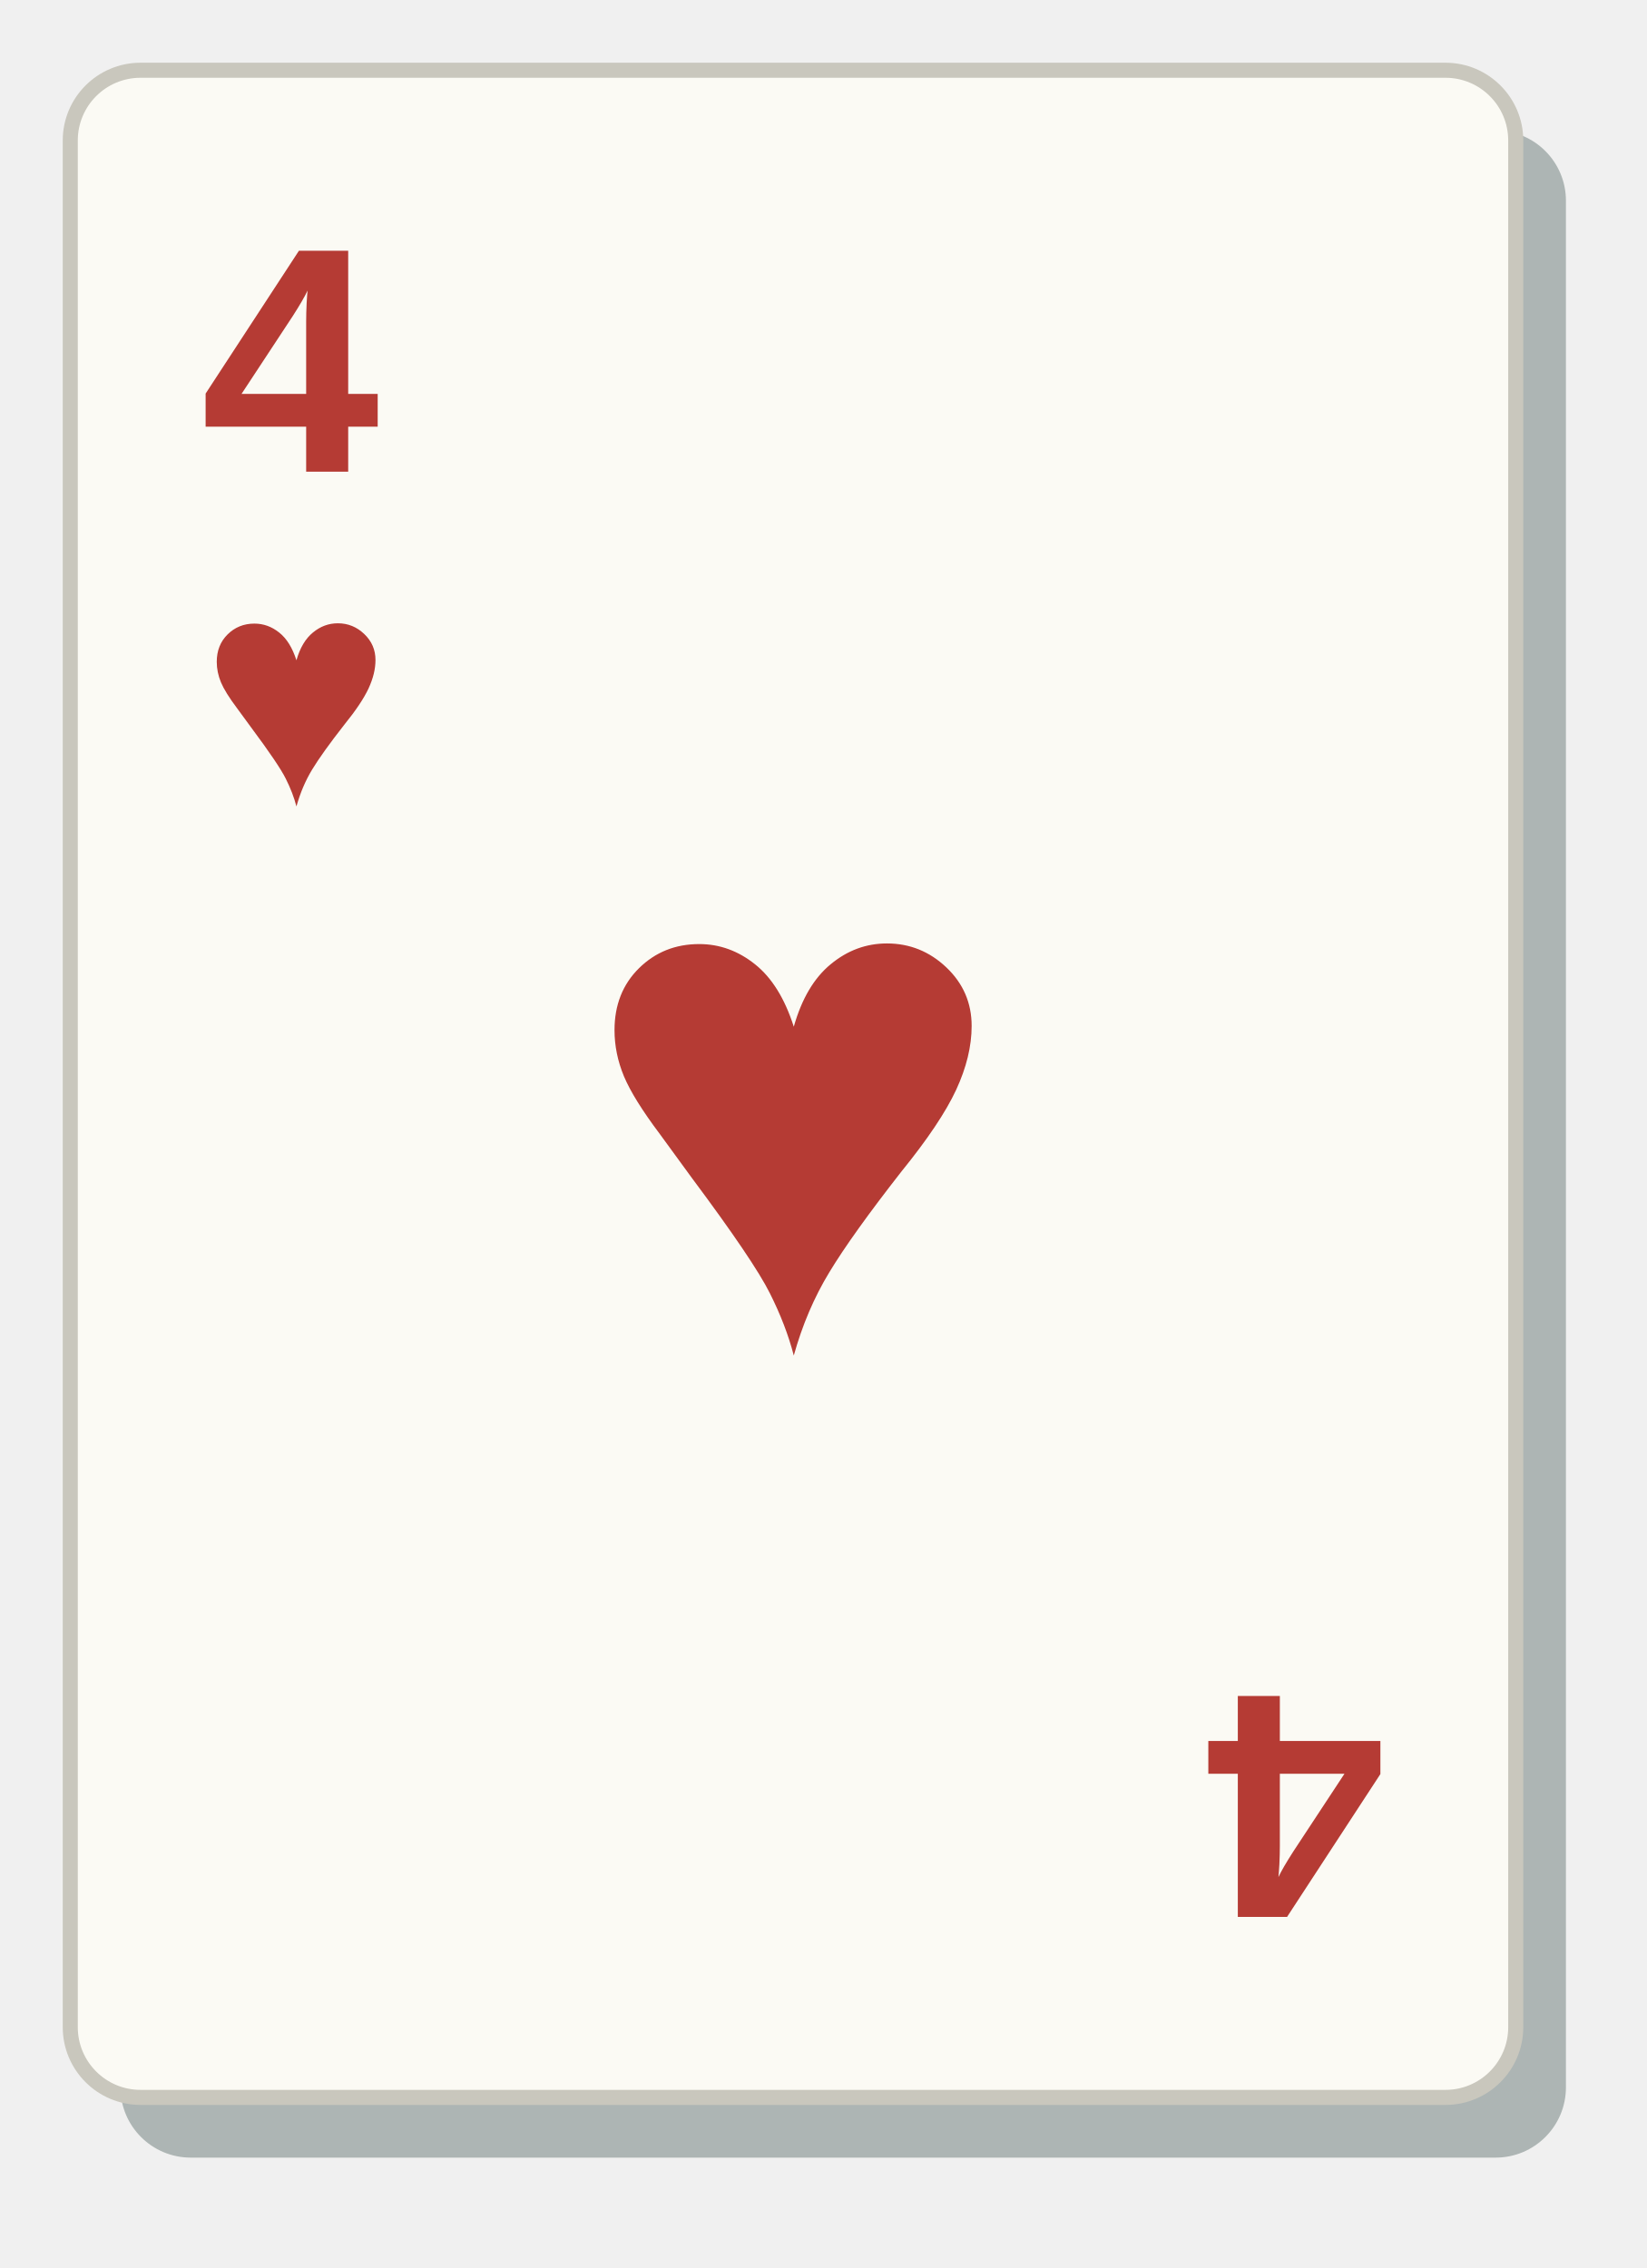
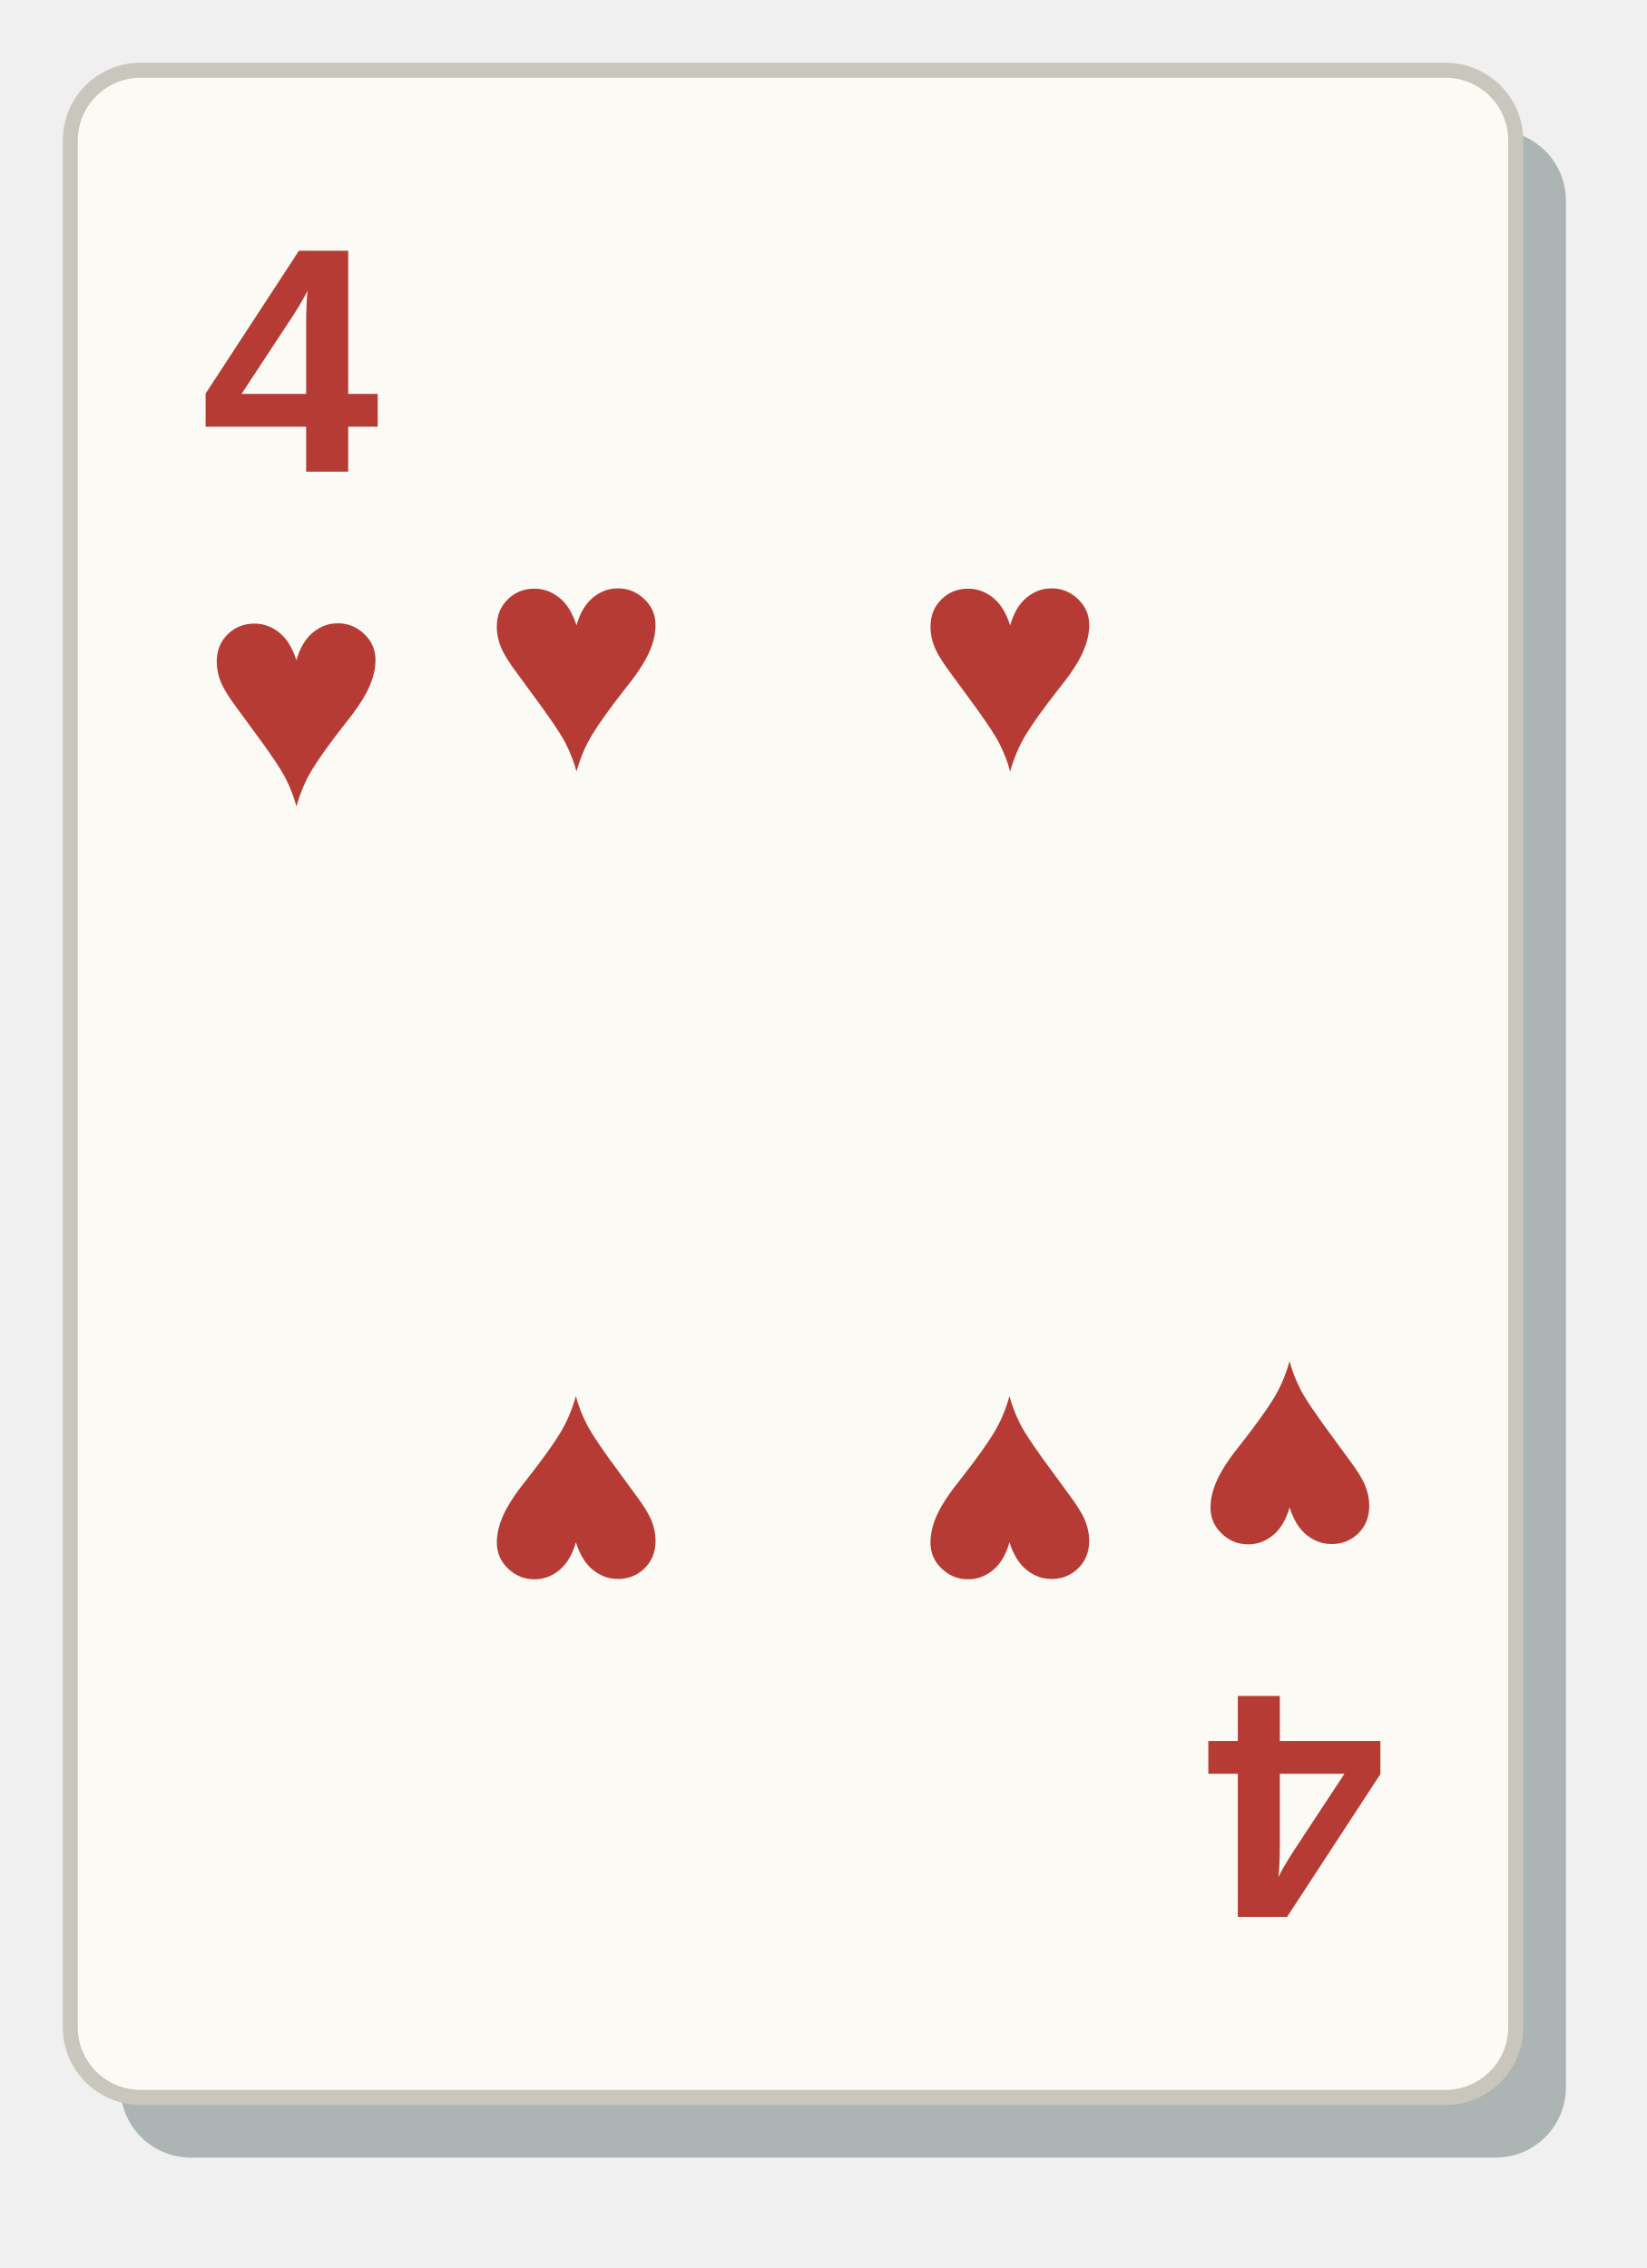
<svg xmlns="http://www.w3.org/2000/svg" width="164" height="226" viewBox="0 0 164 226" role="img">
  <defs>
    <pattern id="back" width="12" height="12" patternUnits="userSpaceOnUse">
      <path d="M0 6L6 0L12 6L6 12Z" fill="none" stroke="#8fa1c5" stroke-width="1" />
    </pattern>
    <pattern id="felt" width="10" height="10" patternUnits="userSpaceOnUse">
      <path d="M1 2h1M6 7h1" stroke="#ffffff" stroke-opacity=".035" />
    </pattern>
  </defs>
  <rect x="0.00" y="0.00" width="1920.00" height="1080.00" rx="0" fill="none" />
  <g opacity="1">
    <rect x="12.00" y="13.00" width="144.00" height="202.00" rx="7" fill="#001e18" opacity="0.28" />
    <rect x="7.00" y="7.00" width="144.00" height="202.00" rx="7" fill="#fbfaf4" stroke="#c9c7bd" stroke-width="1.5" />
    <text x="20.00" y="47.00" font-family="Liberation Sans" font-size="32" font-weight="700" fill="#b53b34" text-anchor="start" opacity="1" xml:space="preserve">4</text>
    <text x="20.00" y="80.00" font-family="Liberation Sans" font-size="32" font-weight="400" fill="#b53b34" text-anchor="start" opacity="1" xml:space="preserve">♥</text>
-     <text x="79.00" y="134.26" font-family="Liberation Sans" font-size="72" font-weight="400" fill="#b53b34" text-anchor="middle" opacity="1" xml:space="preserve">♥</text>
    <g transform="rotate(180 79.0 108.0)">
      <text x="20.00" y="47.00" font-family="Liberation Sans" font-size="32" font-weight="700" fill="#b53b34" text-anchor="start" opacity="1" xml:space="preserve">4</text>
+       <text x="20.00" y="80.00" font-family="Liberation Sans" font-size="32" font-weight="400" fill="#b53b34" text-anchor="start" opacity="1" xml:space="preserve">♥</text>
+     </g>
+     <text x="57.40" y="76.52" font-family="Liberation Sans" font-size="32" font-weight="400" fill="#b53b34" text-anchor="middle" opacity="1" xml:space="preserve">♥</text>
+     <g transform="rotate(180 100.60 151.00)">
+       <text x="100.60" y="162.52" font-family="Liberation Sans" font-size="32" font-weight="400" fill="#b53b34" text-anchor="middle" opacity="1" xml:space="preserve">♥</text>
+     </g>
+     <text x="100.60" y="76.52" font-family="Liberation Sans" font-size="32" font-weight="400" fill="#b53b34" text-anchor="middle" opacity="1" xml:space="preserve">♥</text>
+     <g transform="rotate(180 57.40 151.00)">
+       <text x="57.40" y="162.52" font-family="Liberation Sans" font-size="32" font-weight="400" fill="#b53b34" text-anchor="middle" opacity="1" xml:space="preserve">♥</text>
    </g>
  </g>
</svg>
